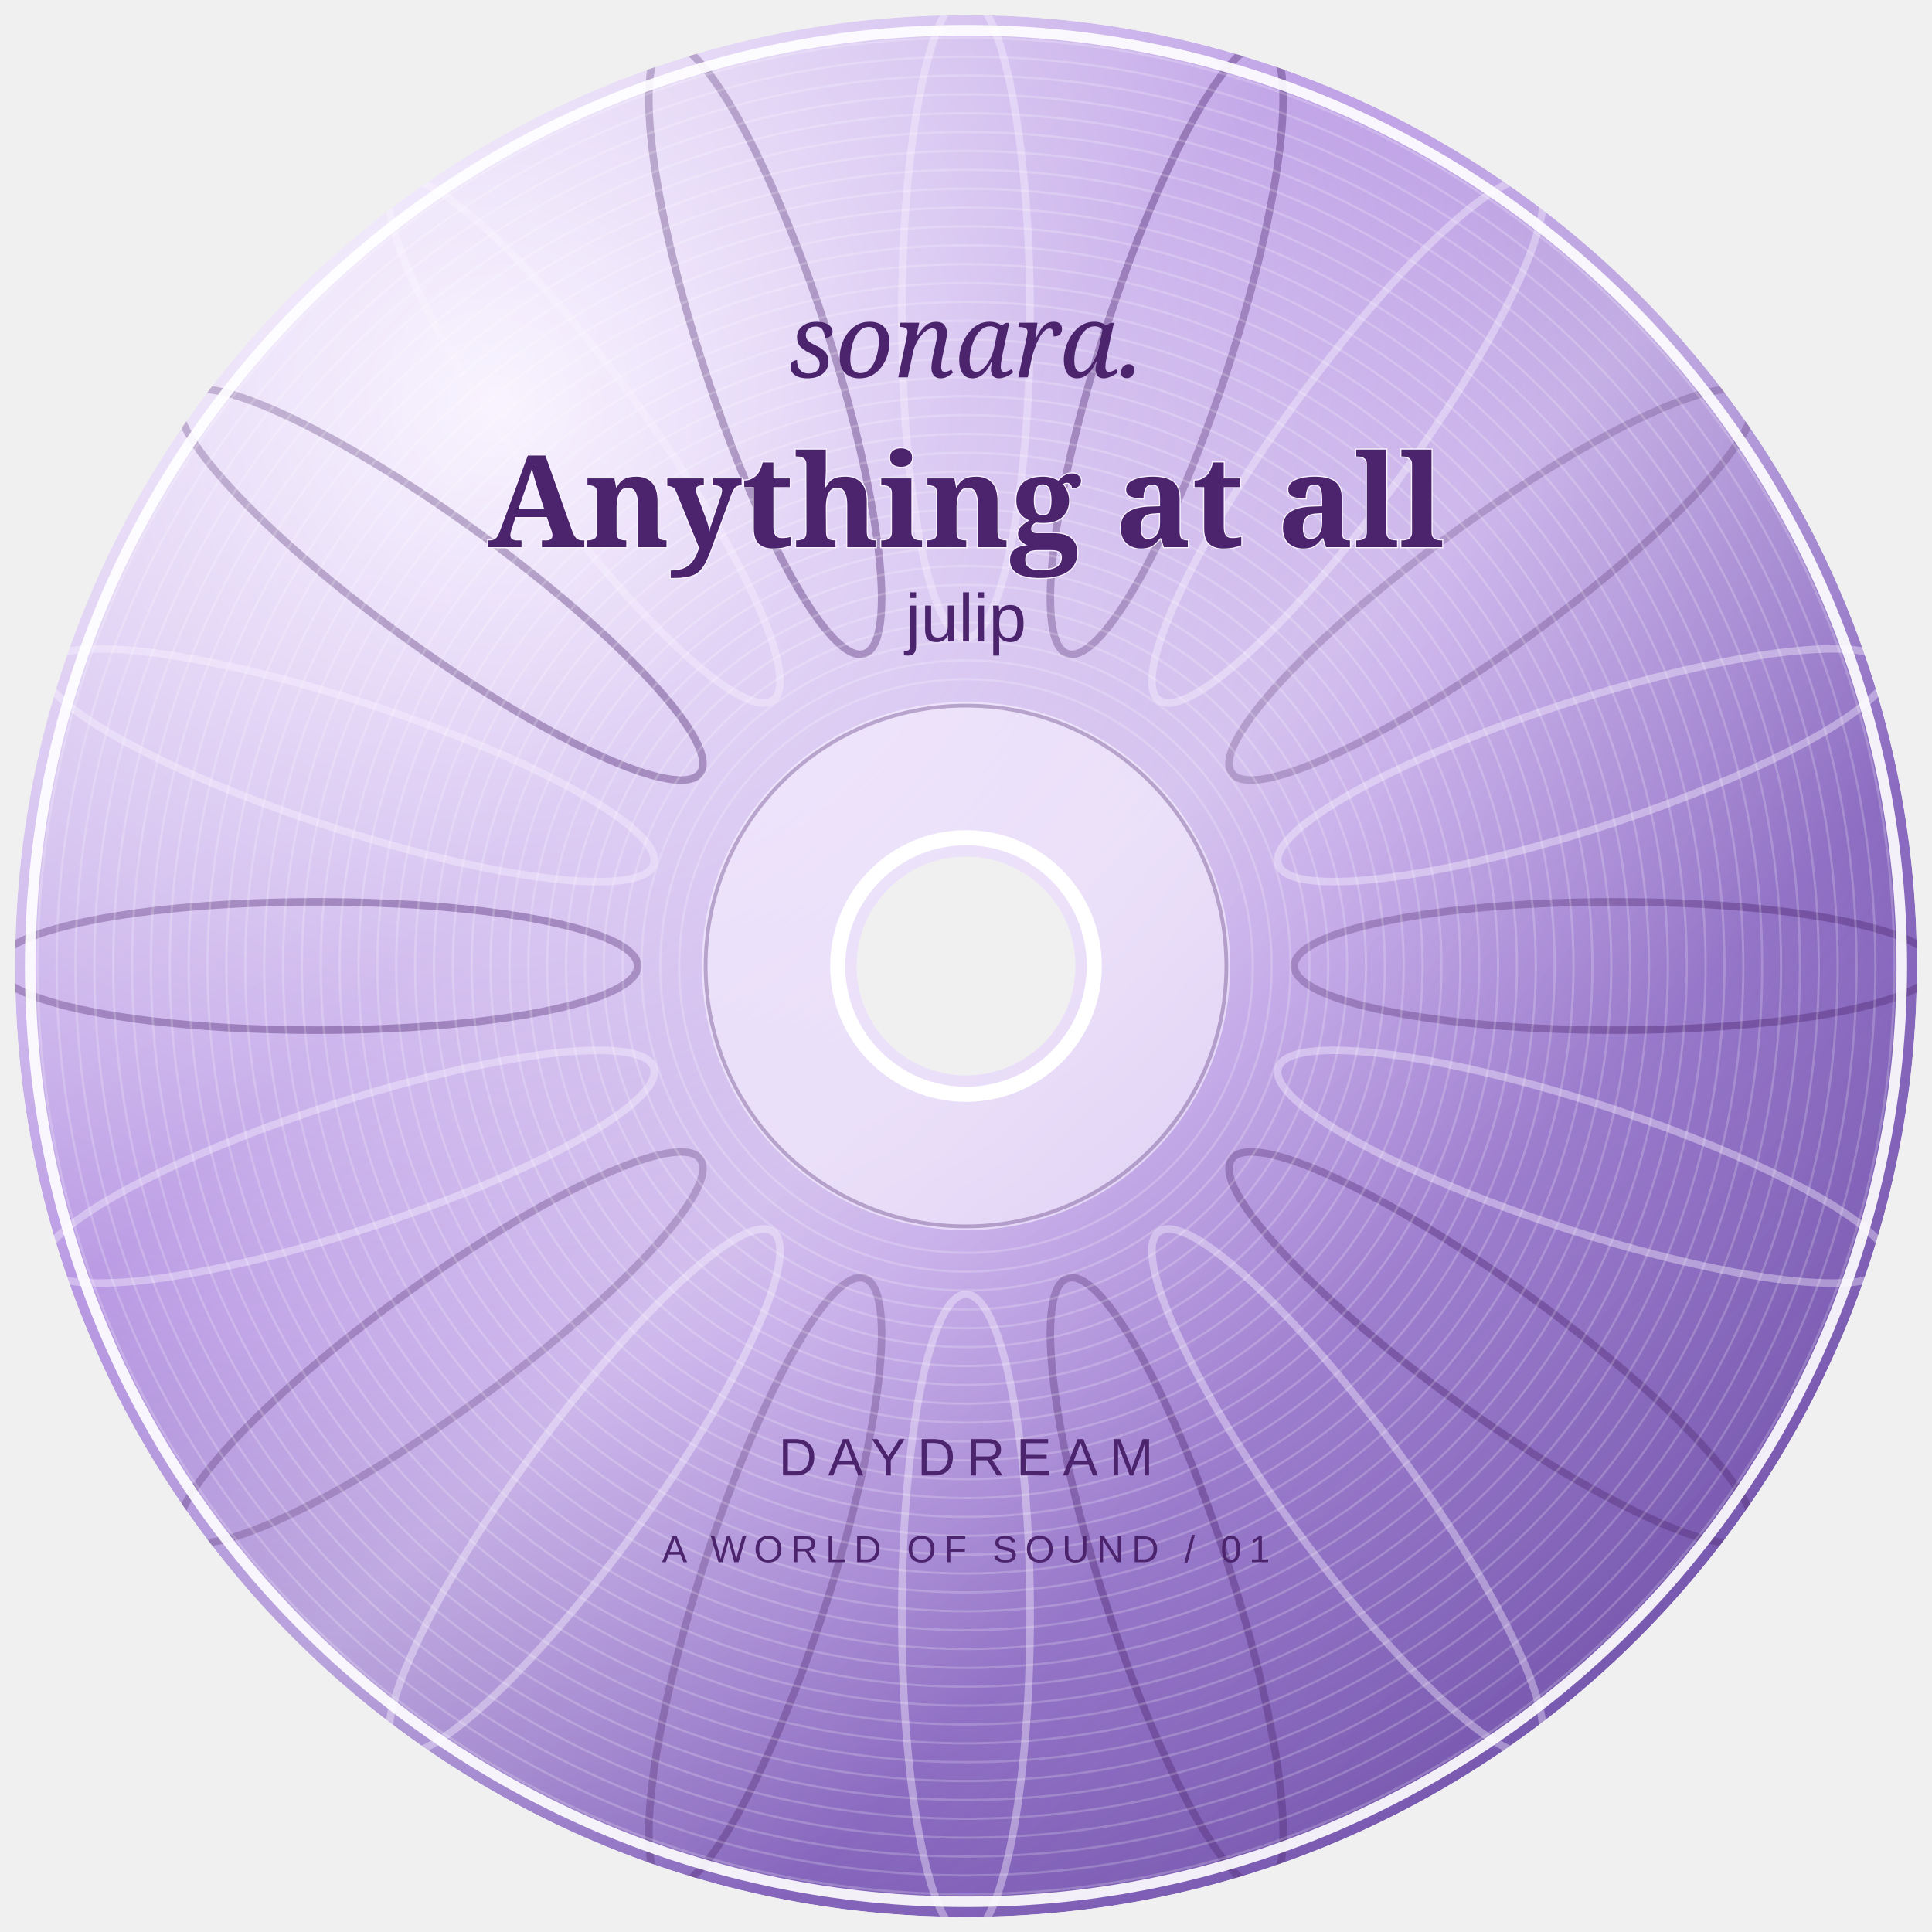
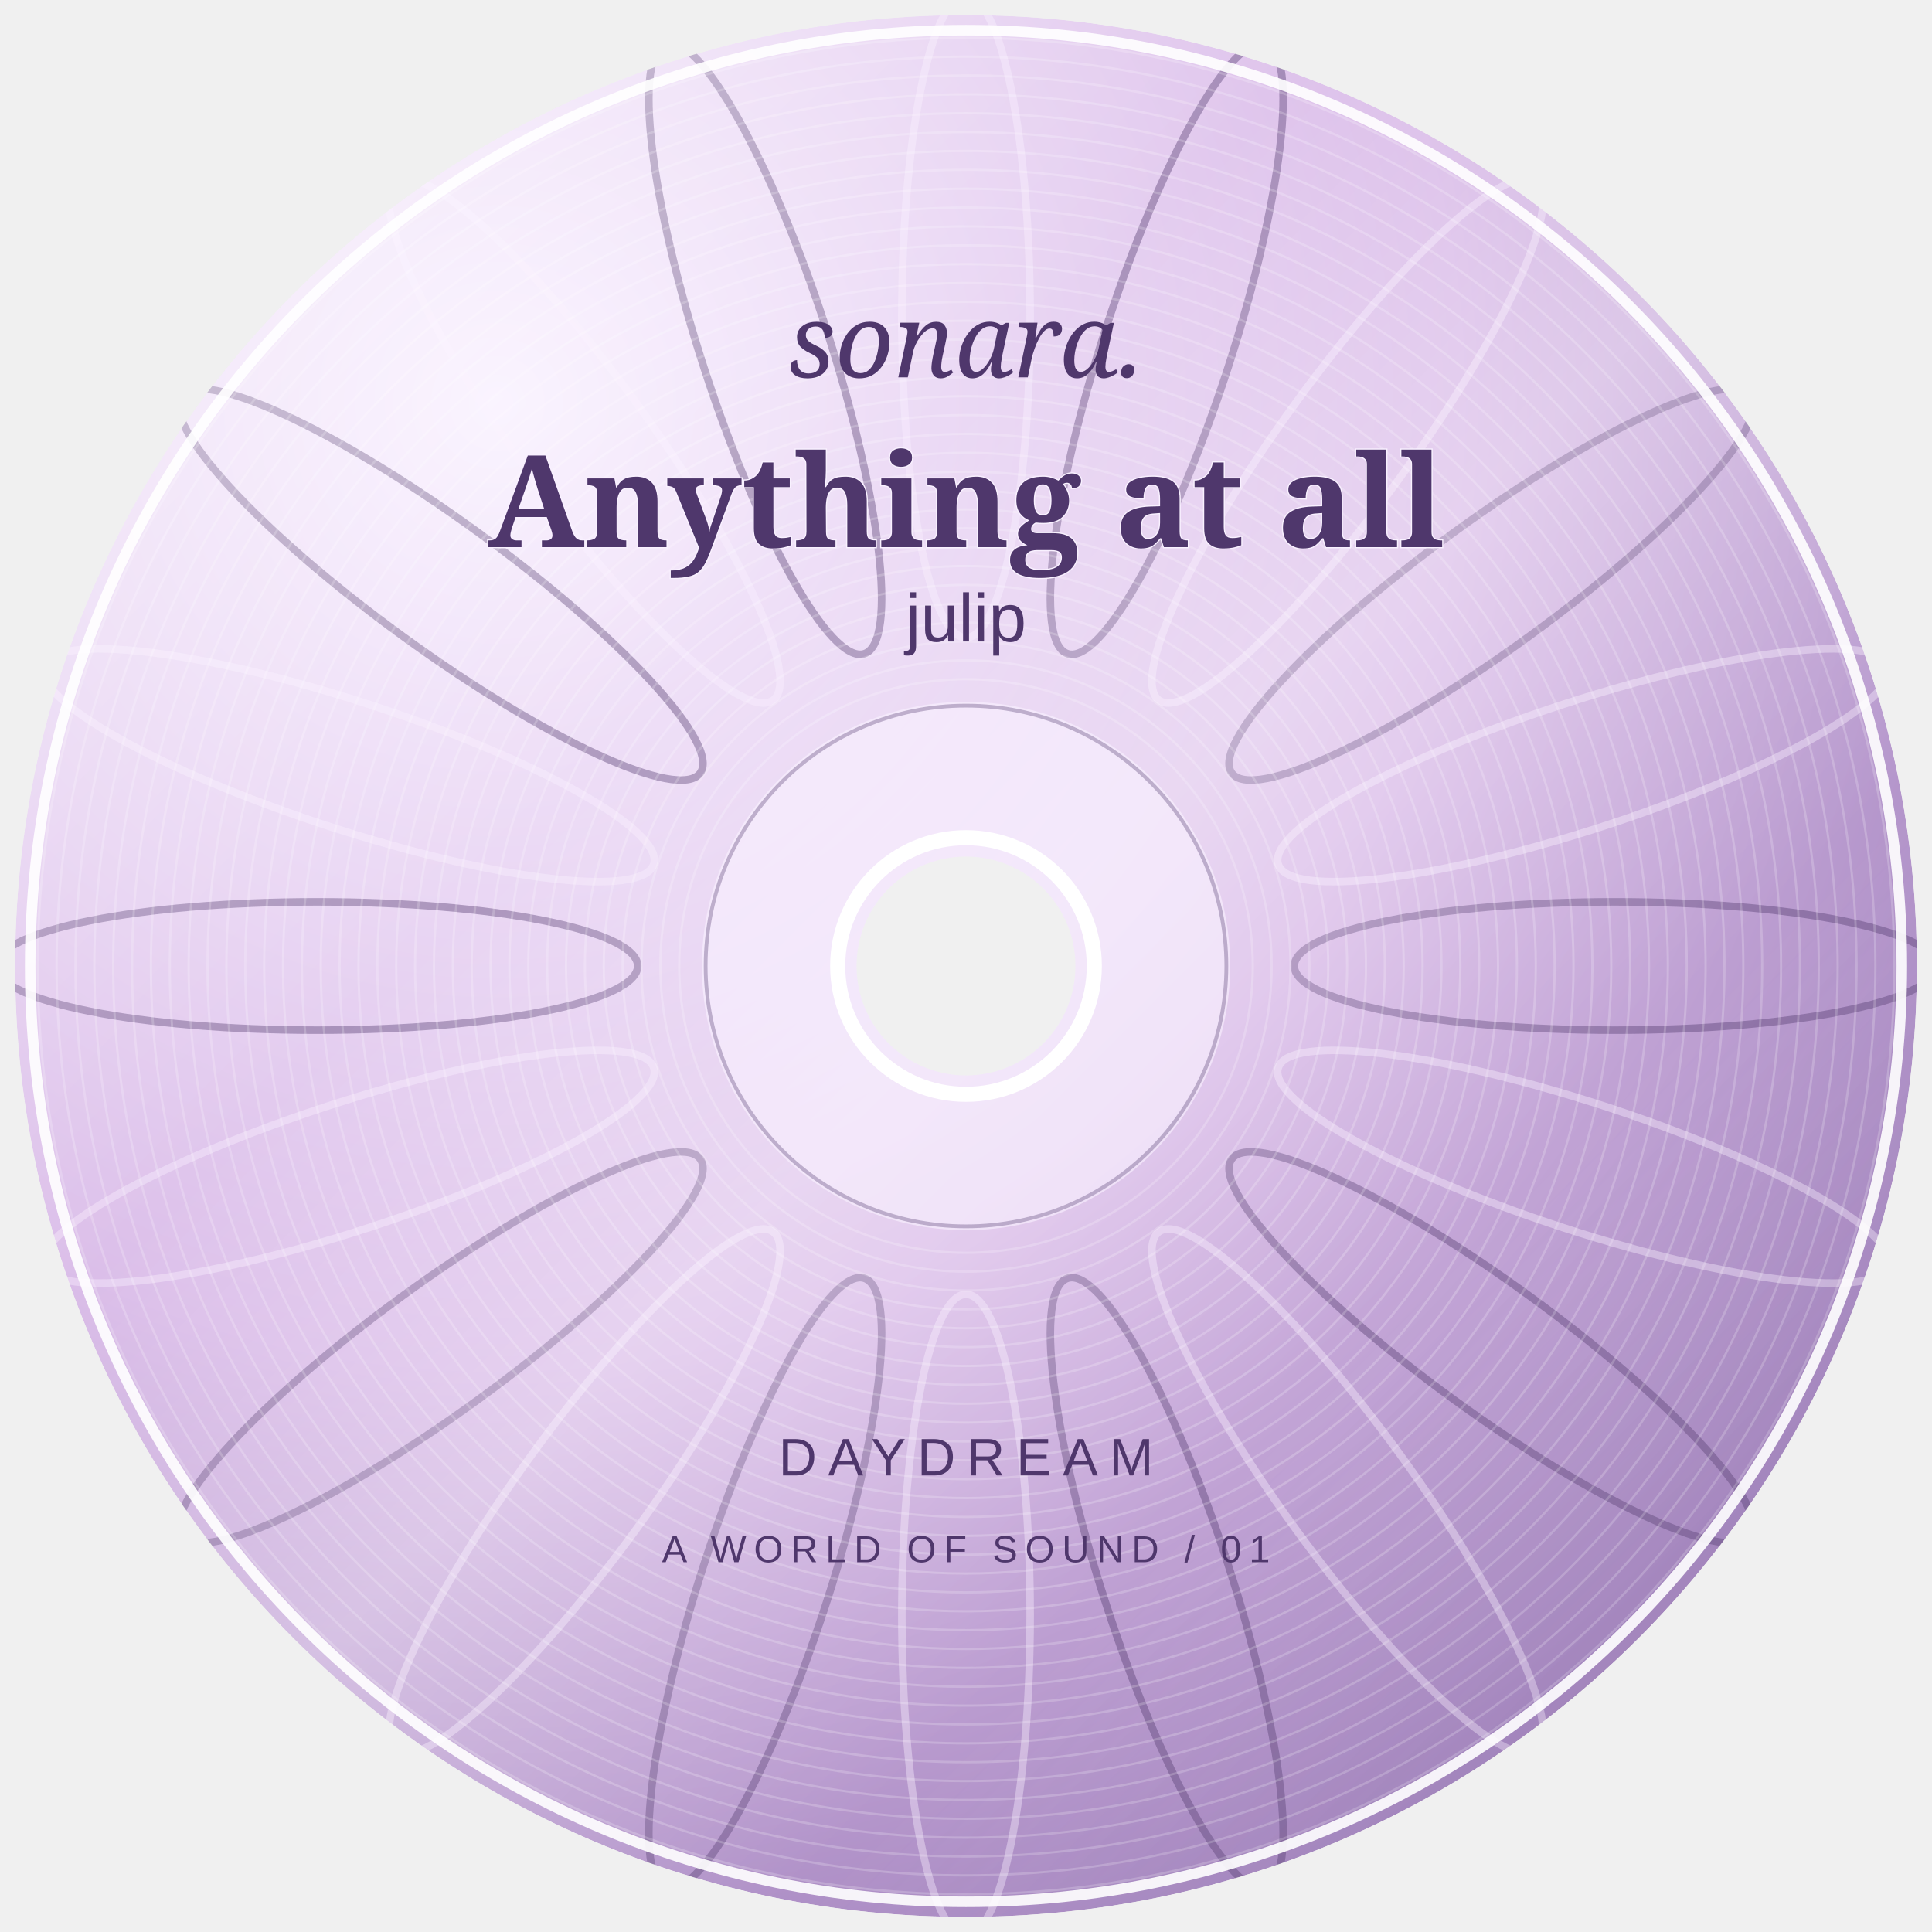
<svg xmlns="http://www.w3.org/2000/svg" width="512" height="512" viewBox="0 0 512 512">
  <defs>
    <radialGradient id="base" cx="25%" cy="20%" r="90%">
-       <stop stop-color="#f7f1ff" />
-       <stop offset=".57" stop-color="#ba9be4" />
-       <stop offset="1" stop-color="#7454af" />
+       <stop stop-color="#f9f1ff" />
+       <stop offset=".57" stop-color="#dbbee9" />
+       <stop offset="1" stop-color="#a283bd" />
    </radialGradient>
    <linearGradient id="shine" x1="0" y1="0" x2="1" y2="1">
      <stop stop-color="white" stop-opacity=".5" />
      <stop offset=".35" stop-color="white" stop-opacity="0" />
      <stop offset=".51" stop-color="white" stop-opacity=".30" />
      <stop offset=".7" stop-color="white" stop-opacity="0" />
-       <stop offset="1" stop-color="#4b246d" stop-opacity=".16" />
+       <stop offset="1" stop-color="#4f376c" stop-opacity=".16" />
    </linearGradient>
    <mask id="cut">
      <circle cx="256" cy="256" r="252" fill="white" />
      <circle cx="256" cy="256" r="29" fill="black" />
    </mask>
    <filter id="mist">
      <feGaussianBlur stdDeviation="23" />
    </filter>
  </defs>
  <g mask="url(#cut)">
    <circle cx="256" cy="256" r="252" fill="url(#base)" />
-     <ellipse cx="428.0" cy="256.0" rx="17" ry="85" transform="rotate(90 428.0 256.0)" fill="none" stroke="#4b246d" stroke-width="2" opacity=".4" />
-     <ellipse cx="419.6" cy="309.2" rx="17" ry="85" transform="rotate(108 419.6 309.2)" fill="none" stroke="#f7f1ff" stroke-width="2" opacity=".4" />
-     <ellipse cx="395.2" cy="357.1" rx="17" ry="85" transform="rotate(126 395.2 357.1)" fill="none" stroke="#4b246d" stroke-width="2" opacity=".4" />
-     <ellipse cx="357.1" cy="395.2" rx="17" ry="85" transform="rotate(144 357.1 395.2)" fill="none" stroke="#f7f1ff" stroke-width="2" opacity=".4" />
-     <ellipse cx="309.2" cy="419.6" rx="17" ry="85" transform="rotate(162 309.2 419.6)" fill="none" stroke="#4b246d" stroke-width="2" opacity=".4" />
-     <ellipse cx="256.0" cy="428.0" rx="17" ry="85" transform="rotate(180 256.0 428.0)" fill="none" stroke="#f7f1ff" stroke-width="2" opacity=".4" />
-     <ellipse cx="202.8" cy="419.6" rx="17" ry="85" transform="rotate(198 202.8 419.6)" fill="none" stroke="#4b246d" stroke-width="2" opacity=".4" />
-     <ellipse cx="154.9" cy="395.2" rx="17" ry="85" transform="rotate(216 154.9 395.2)" fill="none" stroke="#f7f1ff" stroke-width="2" opacity=".4" />
-     <ellipse cx="116.8" cy="357.1" rx="17" ry="85" transform="rotate(234 116.8 357.1)" fill="none" stroke="#4b246d" stroke-width="2" opacity=".4" />
-     <ellipse cx="92.4" cy="309.2" rx="17" ry="85" transform="rotate(252 92.4 309.2)" fill="none" stroke="#f7f1ff" stroke-width="2" opacity=".4" />
-     <ellipse cx="84.0" cy="256.0" rx="17" ry="85" transform="rotate(270 84.0 256.0)" fill="none" stroke="#4b246d" stroke-width="2" opacity=".4" />
-     <ellipse cx="92.4" cy="202.8" rx="17" ry="85" transform="rotate(288 92.4 202.8)" fill="none" stroke="#f7f1ff" stroke-width="2" opacity=".4" />
-     <ellipse cx="116.8" cy="154.9" rx="17" ry="85" transform="rotate(306 116.8 154.9)" fill="none" stroke="#4b246d" stroke-width="2" opacity=".4" />
-     <ellipse cx="154.9" cy="116.8" rx="17" ry="85" transform="rotate(324 154.9 116.8)" fill="none" stroke="#f7f1ff" stroke-width="2" opacity=".4" />
-     <ellipse cx="202.8" cy="92.4" rx="17" ry="85" transform="rotate(342 202.8 92.4)" fill="none" stroke="#4b246d" stroke-width="2" opacity=".4" />
-     <ellipse cx="256.0" cy="84.0" rx="17" ry="85" transform="rotate(360 256.0 84.0)" fill="none" stroke="#f7f1ff" stroke-width="2" opacity=".4" />
-     <ellipse cx="309.2" cy="92.4" rx="17" ry="85" transform="rotate(378 309.2 92.4)" fill="none" stroke="#4b246d" stroke-width="2" opacity=".4" />
-     <ellipse cx="357.1" cy="116.8" rx="17" ry="85" transform="rotate(396 357.1 116.8)" fill="none" stroke="#f7f1ff" stroke-width="2" opacity=".4" />
-     <ellipse cx="395.2" cy="154.9" rx="17" ry="85" transform="rotate(414 395.2 154.9)" fill="none" stroke="#4b246d" stroke-width="2" opacity=".4" />
-     <ellipse cx="419.6" cy="202.8" rx="17" ry="85" transform="rotate(432 419.6 202.8)" fill="none" stroke="#f7f1ff" stroke-width="2" opacity=".4" />
+     <ellipse cx="428.0" cy="256.0" rx="17" ry="85" transform="rotate(90 428.0 256.0)" fill="none" stroke="#4f376c" stroke-width="2" opacity=".4" />
+     <ellipse cx="419.6" cy="309.2" rx="17" ry="85" transform="rotate(108 419.6 309.2)" fill="none" stroke="#f9f1ff" stroke-width="2" opacity=".4" />
+     <ellipse cx="395.2" cy="357.1" rx="17" ry="85" transform="rotate(126 395.2 357.1)" fill="none" stroke="#4f376c" stroke-width="2" opacity=".4" />
+     <ellipse cx="357.1" cy="395.2" rx="17" ry="85" transform="rotate(144 357.1 395.2)" fill="none" stroke="#f9f1ff" stroke-width="2" opacity=".4" />
+     <ellipse cx="309.2" cy="419.6" rx="17" ry="85" transform="rotate(162 309.2 419.6)" fill="none" stroke="#4f376c" stroke-width="2" opacity=".4" />
+     <ellipse cx="256.0" cy="428.0" rx="17" ry="85" transform="rotate(180 256.0 428.0)" fill="none" stroke="#f9f1ff" stroke-width="2" opacity=".4" />
+     <ellipse cx="202.8" cy="419.6" rx="17" ry="85" transform="rotate(198 202.8 419.6)" fill="none" stroke="#4f376c" stroke-width="2" opacity=".4" />
+     <ellipse cx="154.9" cy="395.2" rx="17" ry="85" transform="rotate(216 154.9 395.2)" fill="none" stroke="#f9f1ff" stroke-width="2" opacity=".4" />
+     <ellipse cx="116.8" cy="357.1" rx="17" ry="85" transform="rotate(234 116.8 357.1)" fill="none" stroke="#4f376c" stroke-width="2" opacity=".4" />
+     <ellipse cx="92.4" cy="309.2" rx="17" ry="85" transform="rotate(252 92.4 309.2)" fill="none" stroke="#f9f1ff" stroke-width="2" opacity=".4" />
+     <ellipse cx="84.0" cy="256.0" rx="17" ry="85" transform="rotate(270 84.0 256.0)" fill="none" stroke="#4f376c" stroke-width="2" opacity=".4" />
+     <ellipse cx="92.4" cy="202.8" rx="17" ry="85" transform="rotate(288 92.4 202.8)" fill="none" stroke="#f9f1ff" stroke-width="2" opacity=".4" />
+     <ellipse cx="116.8" cy="154.9" rx="17" ry="85" transform="rotate(306 116.8 154.9)" fill="none" stroke="#4f376c" stroke-width="2" opacity=".4" />
+     <ellipse cx="154.9" cy="116.8" rx="17" ry="85" transform="rotate(324 154.9 116.8)" fill="none" stroke="#f9f1ff" stroke-width="2" opacity=".4" />
+     <ellipse cx="202.8" cy="92.4" rx="17" ry="85" transform="rotate(342 202.8 92.4)" fill="none" stroke="#4f376c" stroke-width="2" opacity=".4" />
+     <ellipse cx="256.0" cy="84.0" rx="17" ry="85" transform="rotate(360 256.0 84.0)" fill="none" stroke="#f9f1ff" stroke-width="2" opacity=".4" />
+     <ellipse cx="309.2" cy="92.4" rx="17" ry="85" transform="rotate(378 309.2 92.4)" fill="none" stroke="#4f376c" stroke-width="2" opacity=".4" />
+     <ellipse cx="357.1" cy="116.8" rx="17" ry="85" transform="rotate(396 357.1 116.8)" fill="none" stroke="#f9f1ff" stroke-width="2" opacity=".4" />
+     <ellipse cx="395.2" cy="154.9" rx="17" ry="85" transform="rotate(414 395.2 154.9)" fill="none" stroke="#4f376c" stroke-width="2" opacity=".4" />
+     <ellipse cx="419.6" cy="202.8" rx="17" ry="85" transform="rotate(432 419.6 202.8)" fill="none" stroke="#f9f1ff" stroke-width="2" opacity=".4" />
    <circle cx="256" cy="256" r="76" fill="none" stroke="white" stroke-width=".6" opacity=".2" />
    <circle cx="256" cy="256" r="81" fill="none" stroke="white" stroke-width=".6" opacity=".2" />
    <circle cx="256" cy="256" r="86" fill="none" stroke="white" stroke-width=".6" opacity=".2" />
    <circle cx="256" cy="256" r="91" fill="none" stroke="white" stroke-width=".6" opacity=".2" />
    <circle cx="256" cy="256" r="96" fill="none" stroke="white" stroke-width=".6" opacity=".2" />
    <circle cx="256" cy="256" r="101" fill="none" stroke="white" stroke-width=".6" opacity=".2" />
    <circle cx="256" cy="256" r="106" fill="none" stroke="white" stroke-width=".6" opacity=".2" />
    <circle cx="256" cy="256" r="111" fill="none" stroke="white" stroke-width=".6" opacity=".2" />
    <circle cx="256" cy="256" r="116" fill="none" stroke="white" stroke-width=".6" opacity=".2" />
    <circle cx="256" cy="256" r="121" fill="none" stroke="white" stroke-width=".6" opacity=".2" />
    <circle cx="256" cy="256" r="126" fill="none" stroke="white" stroke-width=".6" opacity=".2" />
    <circle cx="256" cy="256" r="131" fill="none" stroke="white" stroke-width=".6" opacity=".2" />
    <circle cx="256" cy="256" r="136" fill="none" stroke="white" stroke-width=".6" opacity=".2" />
    <circle cx="256" cy="256" r="141" fill="none" stroke="white" stroke-width=".6" opacity=".2" />
    <circle cx="256" cy="256" r="146" fill="none" stroke="white" stroke-width=".6" opacity=".2" />
    <circle cx="256" cy="256" r="151" fill="none" stroke="white" stroke-width=".6" opacity=".2" />
    <circle cx="256" cy="256" r="156" fill="none" stroke="white" stroke-width=".6" opacity=".2" />
    <circle cx="256" cy="256" r="161" fill="none" stroke="white" stroke-width=".6" opacity=".2" />
    <circle cx="256" cy="256" r="166" fill="none" stroke="white" stroke-width=".6" opacity=".2" />
    <circle cx="256" cy="256" r="171" fill="none" stroke="white" stroke-width=".6" opacity=".2" />
    <circle cx="256" cy="256" r="176" fill="none" stroke="white" stroke-width=".6" opacity=".2" />
    <circle cx="256" cy="256" r="181" fill="none" stroke="white" stroke-width=".6" opacity=".2" />
    <circle cx="256" cy="256" r="186" fill="none" stroke="white" stroke-width=".6" opacity=".2" />
    <circle cx="256" cy="256" r="191" fill="none" stroke="white" stroke-width=".6" opacity=".2" />
    <circle cx="256" cy="256" r="196" fill="none" stroke="white" stroke-width=".6" opacity=".2" />
    <circle cx="256" cy="256" r="201" fill="none" stroke="white" stroke-width=".6" opacity=".2" />
    <circle cx="256" cy="256" r="206" fill="none" stroke="white" stroke-width=".6" opacity=".2" />
    <circle cx="256" cy="256" r="211" fill="none" stroke="white" stroke-width=".6" opacity=".2" />
    <circle cx="256" cy="256" r="216" fill="none" stroke="white" stroke-width=".6" opacity=".2" />
    <circle cx="256" cy="256" r="221" fill="none" stroke="white" stroke-width=".6" opacity=".2" />
    <circle cx="256" cy="256" r="226" fill="none" stroke="white" stroke-width=".6" opacity=".2" />
    <circle cx="256" cy="256" r="231" fill="none" stroke="white" stroke-width=".6" opacity=".2" />
    <circle cx="256" cy="256" r="236" fill="none" stroke="white" stroke-width=".6" opacity=".2" />
    <circle cx="256" cy="256" r="241" fill="none" stroke="white" stroke-width=".6" opacity=".2" />
    <circle cx="256" cy="256" r="246" fill="none" stroke="white" stroke-width=".6" opacity=".2" />
    <circle cx="256" cy="256" r="252" fill="url(#shine)" />
    <circle cx="256" cy="256" r="248" fill="none" stroke="white" stroke-width="2.8" opacity=".9" />
-     <circle cx="256" cy="256" r="70" fill="#f7f1ff" opacity=".63" />
-     <circle cx="256" cy="256" r="69" fill="none" stroke="#4b246d" opacity=".33" />
+     <circle cx="256" cy="256" r="70" fill="#f9f1ff" opacity=".63" />
+     <circle cx="256" cy="256" r="69" fill="none" stroke="#4f376c" opacity=".33" />
    <circle cx="256" cy="256" r="34" fill="none" stroke="white" stroke-width="4" />
-     <text x="256" y="100" text-anchor="middle" font-family="Georgia,serif" font-style="italic" font-size="27" fill="#4b246d">sonara.</text>
-     <text x="256" y="145" text-anchor="middle" font-family="Georgia,serif" font-size="34" font-weight="bold" fill="#4b246d" stroke="#f7f1ff" stroke-width=".6" paint-order="stroke">Anything at all</text>
-     <text x="256" y="170" text-anchor="middle" font-family="Arial,sans-serif" font-size="18" fill="#4b246d">julip</text>
-     <text x="256" y="391" text-anchor="middle" font-family="Arial,sans-serif" font-size="14" letter-spacing="3" fill="#4b246d">DAYDREAM</text>
-     <text x="256" y="414" text-anchor="middle" font-family="Arial,sans-serif" font-size="10" letter-spacing="2" fill="#4b246d">A WORLD OF SOUND / 01</text>
+     <text x="256" y="100" text-anchor="middle" font-family="Georgia,serif" font-style="italic" font-size="27" fill="#4f376c">sonara.</text>
+     <text x="256" y="145" text-anchor="middle" font-family="Georgia,serif" font-size="34" font-weight="bold" fill="#4f376c" stroke="#f9f1ff" stroke-width=".6" paint-order="stroke">Anything at all</text>
+     <text x="256" y="170" text-anchor="middle" font-family="Arial,sans-serif" font-size="18" fill="#4f376c">julip</text>
+     <text x="256" y="391" text-anchor="middle" font-family="Arial,sans-serif" font-size="14" letter-spacing="3" fill="#4f376c">DAYDREAM</text>
+     <text x="256" y="414" text-anchor="middle" font-family="Arial,sans-serif" font-size="10" letter-spacing="2" fill="#4f376c">A WORLD OF SOUND / 01</text>
  </g>
</svg>
